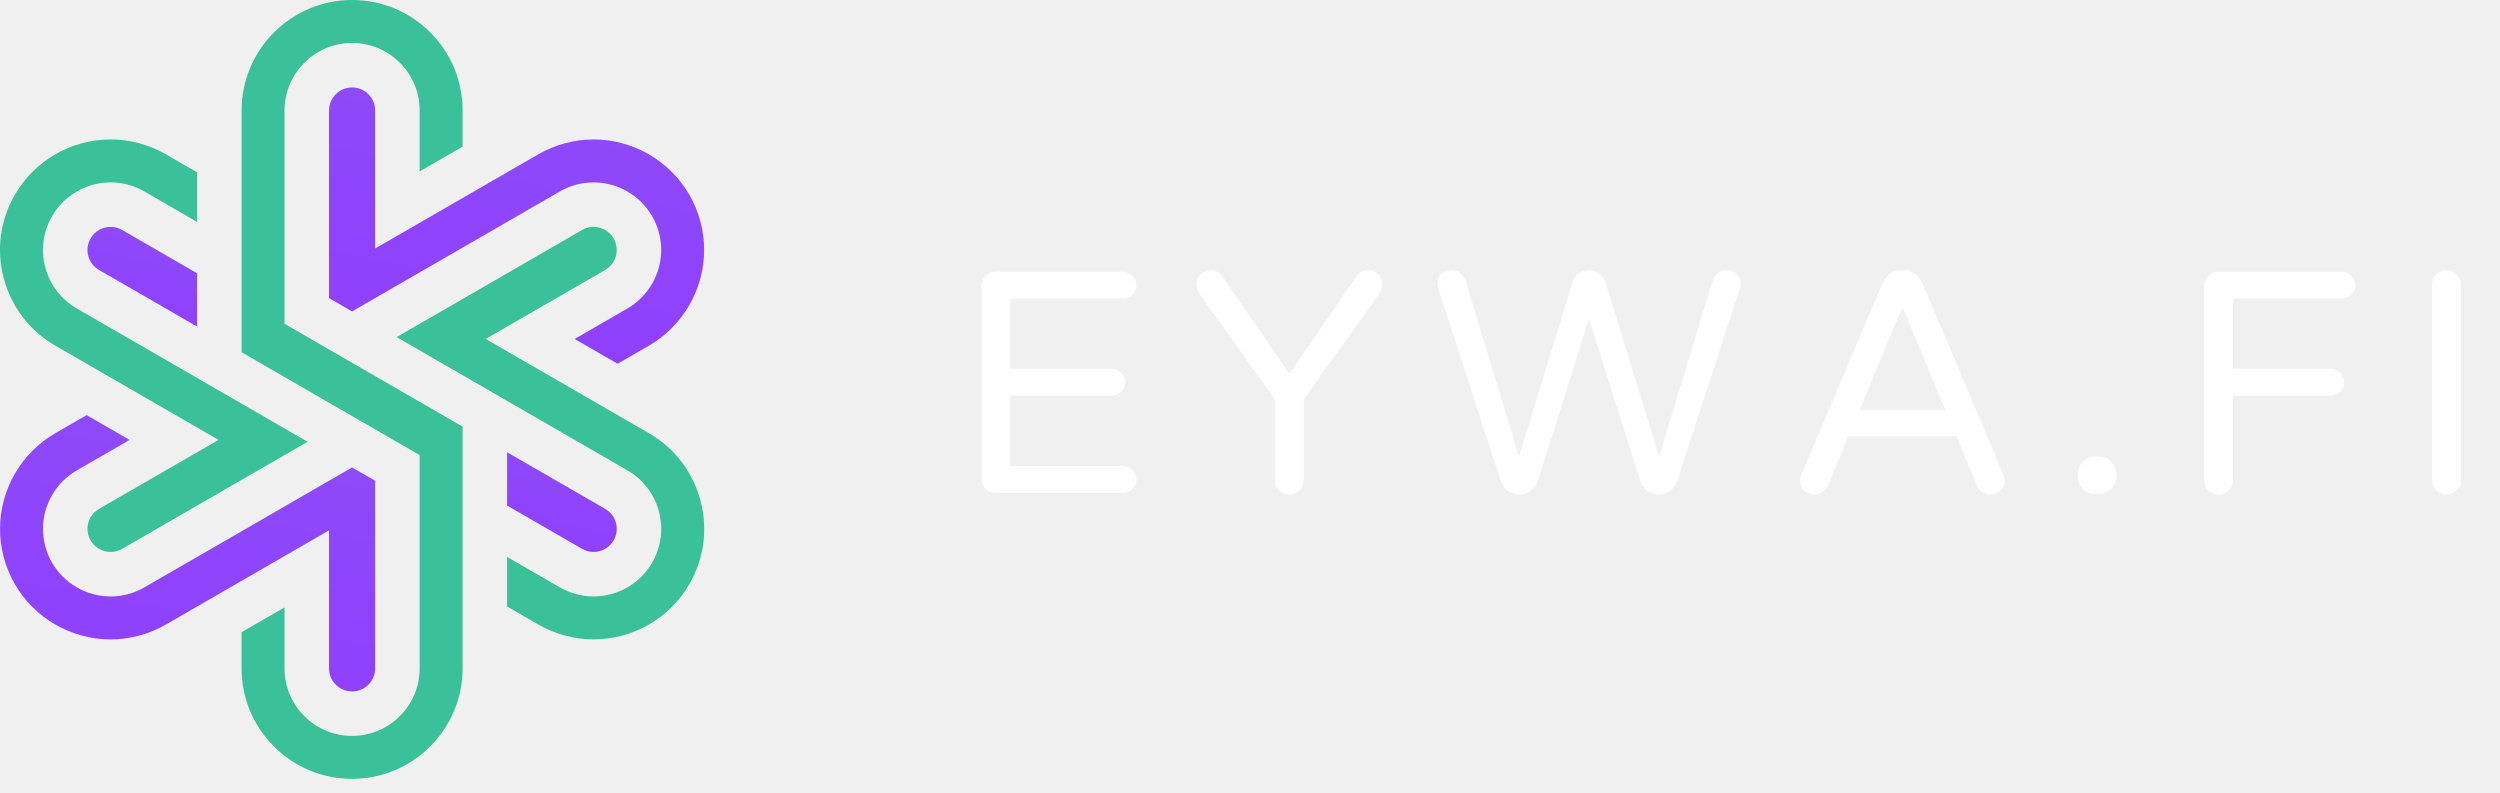
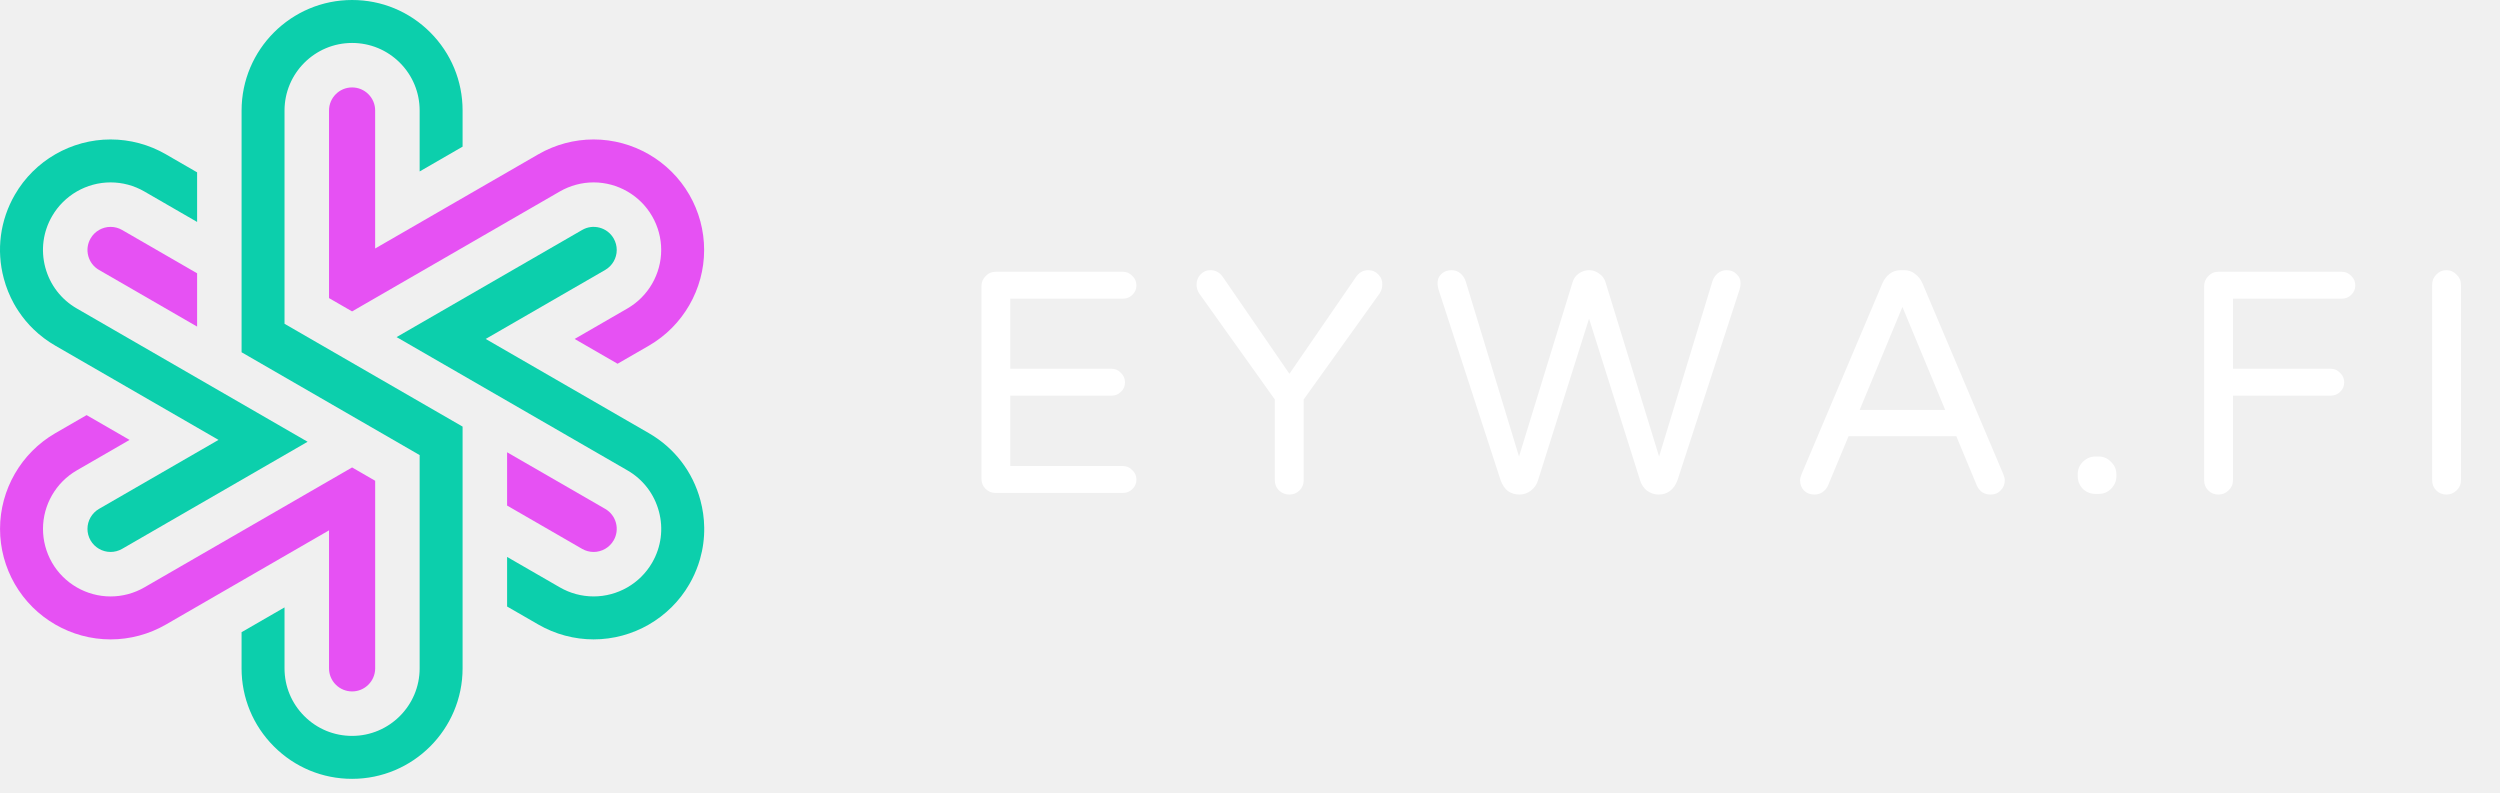
<svg xmlns="http://www.w3.org/2000/svg" width="142" height="45" viewBox="0 0 142 45" fill="none">
  <path d="M56.556 28C56.328 28 56.136 27.922 55.98 27.766C55.824 27.61 55.746 27.418 55.746 27.19V16.264C55.746 16.036 55.824 15.844 55.98 15.688C56.136 15.52 56.328 15.436 56.556 15.436H63.774C63.99 15.436 64.17 15.514 64.314 15.67C64.47 15.814 64.548 15.994 64.548 16.21C64.548 16.426 64.47 16.606 64.314 16.75C64.17 16.894 63.99 16.966 63.774 16.966H57.384V20.944H63.126C63.342 20.944 63.522 21.022 63.666 21.178C63.822 21.322 63.9 21.502 63.9 21.718C63.9 21.934 63.822 22.114 63.666 22.258C63.522 22.402 63.342 22.474 63.126 22.474H57.384V26.47H63.774C63.99 26.47 64.17 26.548 64.314 26.704C64.47 26.848 64.548 27.028 64.548 27.244C64.548 27.46 64.47 27.64 64.314 27.784C64.17 27.928 63.99 28 63.774 28H56.556ZM73.239 28.09C73.01 28.09 72.812 28.012 72.644 27.856C72.489 27.7 72.41 27.508 72.41 27.28V22.69L68.109 16.66C68.013 16.504 67.965 16.342 67.965 16.174C67.965 15.946 68.037 15.754 68.18 15.598C68.337 15.43 68.528 15.346 68.757 15.346C69.056 15.346 69.296 15.484 69.477 15.76L73.239 21.232L77.001 15.76C77.18 15.484 77.421 15.346 77.721 15.346C77.948 15.346 78.141 15.43 78.296 15.598C78.453 15.754 78.525 15.946 78.513 16.174C78.513 16.342 78.465 16.504 78.368 16.66L74.049 22.69V27.28C74.049 27.508 73.971 27.7 73.814 27.856C73.659 28.012 73.466 28.09 73.239 28.09ZM86.298 28.09C86.058 28.09 85.842 28.024 85.65 27.892C85.47 27.748 85.332 27.544 85.236 27.28L81.708 16.444C81.672 16.312 81.654 16.21 81.654 16.138C81.642 15.91 81.708 15.724 81.852 15.58C82.008 15.424 82.206 15.346 82.446 15.346C82.638 15.346 82.806 15.406 82.95 15.526C83.094 15.646 83.196 15.802 83.256 15.994L86.28 25.93L89.322 16.03C89.382 15.826 89.496 15.664 89.664 15.544C89.844 15.412 90.042 15.346 90.258 15.346C90.474 15.346 90.666 15.412 90.834 15.544C91.014 15.664 91.134 15.826 91.194 16.03L94.236 25.93L97.26 15.994C97.32 15.802 97.422 15.646 97.566 15.526C97.71 15.406 97.878 15.346 98.07 15.346C98.31 15.346 98.502 15.424 98.646 15.58C98.802 15.724 98.874 15.91 98.862 16.138C98.862 16.21 98.844 16.312 98.808 16.444L95.28 27.28C95.184 27.544 95.04 27.748 94.848 27.892C94.668 28.024 94.458 28.09 94.218 28.09C93.978 28.09 93.756 28.018 93.552 27.874C93.36 27.718 93.228 27.52 93.156 27.28L90.258 18.1L87.36 27.28C87.288 27.52 87.15 27.718 86.946 27.874C86.754 28.018 86.538 28.09 86.298 28.09ZM103.054 28.09C102.814 28.09 102.616 28.012 102.46 27.856C102.316 27.7 102.244 27.508 102.244 27.28C102.244 27.184 102.274 27.064 102.334 26.92L106.924 16.084C107.02 15.868 107.152 15.694 107.32 15.562C107.5 15.418 107.716 15.346 107.968 15.346H108.148C108.4 15.346 108.61 15.418 108.778 15.562C108.958 15.694 109.096 15.868 109.192 16.084L113.782 26.92C113.842 27.064 113.872 27.184 113.872 27.28C113.872 27.508 113.794 27.7 113.638 27.856C113.494 28.012 113.302 28.09 113.062 28.09C112.894 28.09 112.738 28.048 112.594 27.964C112.462 27.868 112.36 27.742 112.288 27.586L111.118 24.778H104.998L103.828 27.586C103.756 27.742 103.648 27.868 103.504 27.964C103.372 28.048 103.222 28.09 103.054 28.09ZM105.628 23.284H110.488L108.058 17.434L105.628 23.284ZM119.023 28.054C118.747 28.054 118.507 27.958 118.303 27.766C118.111 27.562 118.015 27.322 118.015 27.046V26.938C118.015 26.662 118.111 26.428 118.303 26.236C118.507 26.032 118.747 25.93 119.023 25.93H119.203C119.479 25.93 119.713 26.032 119.905 26.236C120.109 26.428 120.211 26.662 120.211 26.938V27.046C120.211 27.322 120.109 27.562 119.905 27.766C119.713 27.958 119.479 28.054 119.203 28.054H119.023ZM126.005 28.09C125.777 28.09 125.585 28.012 125.429 27.856C125.273 27.7 125.195 27.508 125.195 27.28V16.264C125.195 16.036 125.273 15.844 125.429 15.688C125.585 15.52 125.777 15.436 126.005 15.436H133.007C133.223 15.436 133.403 15.514 133.547 15.67C133.703 15.814 133.781 15.994 133.781 16.21C133.781 16.426 133.703 16.606 133.547 16.75C133.403 16.894 133.223 16.966 133.007 16.966H126.833V20.944H132.377C132.593 20.944 132.773 21.022 132.917 21.178C133.073 21.322 133.151 21.502 133.151 21.718C133.151 21.934 133.073 22.114 132.917 22.258C132.773 22.402 132.593 22.474 132.377 22.474H126.833V27.28C126.833 27.508 126.749 27.7 126.581 27.856C126.425 28.012 126.233 28.09 126.005 28.09ZM138.956 28.09C138.728 28.09 138.536 28.012 138.38 27.856C138.224 27.7 138.146 27.508 138.146 27.28V16.174C138.146 15.946 138.224 15.754 138.38 15.598C138.536 15.43 138.728 15.346 138.956 15.346C139.184 15.346 139.376 15.43 139.532 15.598C139.7 15.754 139.784 15.946 139.784 16.174V27.28C139.784 27.508 139.7 27.7 139.532 27.856C139.376 28.012 139.184 28.09 138.956 28.09Z" fill="white" />
-   <path d="M16.161 6.277C16.161 4.161 17.883 2.44 19.998 2.44C21.023 2.44 21.987 2.839 22.712 3.563C23.436 4.288 23.836 5.252 23.836 6.277V9.739L26.275 8.33V6.277C26.275 4.6 25.622 3.024 24.437 1.838C23.252 0.653 21.676 0 19.999 0C16.538 0 13.722 2.816 13.722 6.277V20.009L23.836 25.849V37.962C23.836 40.077 22.115 41.799 19.999 41.799C18.973 41.799 18.009 41.4 17.285 40.675C16.56 39.95 16.161 38.987 16.161 37.962V34.5L13.721 35.908V37.962C13.721 39.639 14.375 41.215 15.561 42.4C16.746 43.585 18.322 44.238 19.998 44.238C23.46 44.238 26.275 41.422 26.275 37.961V24.231L16.161 18.391V6.277Z" fill="#3BC199" />
-   <path d="M36.858 24.605L27.587 19.252L34.375 15.333C34.78 15.099 35.031 14.664 35.031 14.198C35.031 13.969 34.97 13.743 34.855 13.543C34.679 13.239 34.397 13.023 34.059 12.932C33.721 12.841 33.368 12.887 33.065 13.063L22.526 19.147L35.638 26.717C36.526 27.229 37.161 28.058 37.426 29.049C37.692 30.04 37.555 31.074 37.041 31.961C36.358 33.143 35.085 33.877 33.718 33.877C33.047 33.877 32.386 33.7 31.804 33.365L28.803 31.633V34.45L30.586 35.478C31.538 36.027 32.621 36.317 33.718 36.317C35.953 36.317 38.036 35.116 39.154 33.183C39.259 33.002 39.355 32.816 39.44 32.628V32.627C39.525 32.44 39.602 32.247 39.668 32.054C39.701 31.956 39.732 31.859 39.76 31.761C39.929 31.172 40.01 30.562 39.999 29.95C39.991 29.435 39.919 28.92 39.784 28.418C39.35 26.797 38.311 25.443 36.858 24.605Z" fill="#3BC199" />
-   <path d="M21.309 6.277C21.309 5.927 21.173 5.598 20.925 5.35C20.678 5.103 20.348 4.966 19.998 4.966C19.275 4.966 18.688 5.555 18.688 6.277V16.932L19.998 17.688L31.799 10.875C32.384 10.539 33.047 10.36 33.716 10.36C35.084 10.36 36.359 11.096 37.041 12.281C37.378 12.863 37.556 13.526 37.556 14.198C37.556 15.563 36.822 16.836 35.64 17.519L32.639 19.253L35.078 20.661L36.862 19.631C38.795 18.512 39.995 16.43 39.995 14.198C39.995 13.097 39.704 12.013 39.154 11.062C38.036 9.125 35.953 7.921 33.715 7.921C32.618 7.921 31.533 8.213 30.579 8.763L21.308 14.115V6.277H21.309Z" fill="url(#paint0_linear)" />
-   <path d="M0.794 17.255C0.87 17.392 0.957 17.533 1.059 17.686C1.306 18.057 1.591 18.4 1.906 18.703C2.275 19.061 2.69 19.373 3.141 19.633L12.411 24.986L5.623 28.905C5.219 29.14 4.968 29.575 4.968 30.041C4.968 30.269 5.029 30.495 5.144 30.695C5.378 31.099 5.814 31.351 6.282 31.351C6.511 31.351 6.736 31.29 6.935 31.176L17.471 25.092L4.361 17.521C3.472 17.008 2.837 16.179 2.572 15.189C2.308 14.198 2.445 13.164 2.959 12.277C3.642 11.095 4.915 10.36 6.281 10.36C6.952 10.36 7.615 10.538 8.197 10.874L11.196 12.607V9.789L9.415 8.76C8.463 8.211 7.38 7.921 6.281 7.921C4.045 7.921 1.963 9.122 0.847 11.055C0.006 12.507 -0.218 14.199 0.216 15.82C0.35 16.323 0.545 16.805 0.794 17.255Z" fill="#3BC199" />
-   <path d="M6.281 12.887C5.814 12.887 5.378 13.138 5.145 13.543C4.97 13.846 4.922 14.199 5.013 14.537C5.104 14.875 5.32 15.158 5.624 15.333L11.196 18.551V15.523L6.935 13.062C6.735 12.947 6.509 12.887 6.281 12.887Z" fill="url(#paint1_linear)" />
-   <path d="M18.688 37.962C18.688 38.312 18.825 38.641 19.072 38.889C19.32 39.136 19.649 39.273 20 39.273C20.722 39.273 21.31 38.684 21.31 37.962V27.308L20 26.551L19.997 26.552L8.199 33.364C7.616 33.7 6.953 33.878 6.282 33.878C4.914 33.878 3.64 33.143 2.956 31.959C2.62 31.375 2.442 30.712 2.442 30.041C2.442 28.676 3.176 27.404 4.358 26.72L7.359 24.987L4.919 23.578L3.136 24.608C1.203 25.727 0.002 27.809 0.002 30.041C0.002 31.141 0.293 32.225 0.843 33.178C1.961 35.115 4.045 36.318 6.282 36.318C7.38 36.318 8.465 36.027 9.419 35.477L18.688 30.124V37.962Z" fill="url(#paint2_linear)" />
-   <path d="M33.718 31.351C34.185 31.351 34.621 31.1 34.854 30.695C35.03 30.392 35.076 30.039 34.986 29.701C34.896 29.363 34.679 29.08 34.376 28.905L28.803 25.689V28.715L33.065 31.176C33.264 31.29 33.489 31.351 33.718 31.351Z" fill="url(#paint3_linear)" />
-   <defs>
-     <linearGradient id="paint0_linear" x1="20.949" y1="27.192" x2="25.328" y2="2.897" gradientUnits="userSpaceOnUse">
-       <stop stop-color="#913AFF" />
-       <stop offset="1" stop-color="#8D4BF9" />
-     </linearGradient>
-     <linearGradient id="paint1_linear" x1="5.629" y1="20.908" x2="7.549" y2="12.283" gradientUnits="userSpaceOnUse">
-       <stop stop-color="#913AFF" />
-       <stop offset="1" stop-color="#8D4BF9" />
-     </linearGradient>
-     <linearGradient id="paint2_linear" x1="2.264" y1="45.804" x2="6.643" y2="21.509" gradientUnits="userSpaceOnUse">
-       <stop stop-color="#913AFF" />
-       <stop offset="1" stop-color="#8D4BF9" />
-     </linearGradient>
-     <linearGradient id="paint3_linear" x1="29.465" y1="33.708" x2="31.383" y2="25.085" gradientUnits="userSpaceOnUse">
-       <stop stop-color="#913AFF" />
-       <stop offset="1" stop-color="#8D4BF9" />
-     </linearGradient>
-   </defs>
+   <path d="M16.161 6.277C16.161 4.161 17.883 2.44 19.998 2.44C21.023 2.44 21.987 2.839 22.712 3.563C23.436 4.288 23.836 5.252 23.836 6.277V9.739L26.275 8.33V6.277C26.275 4.6 25.622 3.024 24.437 1.838C23.252 0.653 21.676 0 19.999 0C16.538 0 13.722 2.816 13.722 6.277V20.009L23.836 25.849V37.962C23.836 40.077 22.115 41.799 19.999 41.799C18.973 41.799 18.009 41.4 17.285 40.675C16.56 39.95 16.161 38.987 16.161 37.962V34.5L13.721 35.908V37.962C13.721 39.639 14.375 41.215 15.561 42.4C16.746 43.585 18.322 44.238 19.998 44.238C23.46 44.238 26.275 41.422 26.275 37.961V24.231L16.161 18.391V6.277Z" fill="#0CCFAC" />
+   <path d="M36.858 24.605L27.587 19.252L34.375 15.333C34.78 15.099 35.031 14.664 35.031 14.198C35.031 13.969 34.97 13.743 34.855 13.543C34.679 13.239 34.397 13.023 34.059 12.932C33.721 12.841 33.368 12.887 33.065 13.063L22.526 19.147L35.638 26.717C36.526 27.229 37.161 28.058 37.426 29.049C37.692 30.04 37.555 31.074 37.041 31.961C36.358 33.143 35.085 33.877 33.718 33.877C33.047 33.877 32.386 33.7 31.804 33.365L28.803 31.633V34.45L30.586 35.478C31.538 36.027 32.621 36.317 33.718 36.317C35.953 36.317 38.036 35.116 39.154 33.183C39.259 33.002 39.355 32.816 39.44 32.628V32.627C39.525 32.44 39.602 32.247 39.668 32.054C39.701 31.956 39.732 31.859 39.76 31.761C39.929 31.172 40.01 30.562 39.999 29.95C39.991 29.435 39.919 28.92 39.784 28.418C39.35 26.797 38.311 25.443 36.858 24.605Z" fill="#0CCFAC" />
+   <path d="M21.309 6.277C21.309 5.927 21.173 5.598 20.925 5.35C20.678 5.103 20.348 4.966 19.998 4.966C19.275 4.966 18.688 5.555 18.688 6.277V16.932L19.998 17.688L31.799 10.875C32.384 10.539 33.047 10.36 33.716 10.36C35.084 10.36 36.359 11.096 37.041 12.281C37.378 12.863 37.556 13.526 37.556 14.198C37.556 15.563 36.822 16.836 35.64 17.519L32.639 19.253L35.078 20.661L36.862 19.631C38.795 18.512 39.995 16.43 39.995 14.198C39.995 13.097 39.704 12.013 39.154 11.062C38.036 9.125 35.953 7.921 33.715 7.921C32.618 7.921 31.533 8.213 30.579 8.763L21.308 14.115V6.277H21.309Z" fill="#E651F3" />
+   <path d="M0.794 17.255C0.87 17.392 0.957 17.533 1.059 17.686C1.306 18.057 1.591 18.4 1.906 18.703C2.275 19.061 2.69 19.373 3.141 19.633L12.411 24.986L5.623 28.905C5.219 29.14 4.968 29.575 4.968 30.041C4.968 30.269 5.029 30.495 5.144 30.695C5.378 31.099 5.814 31.351 6.282 31.351C6.511 31.351 6.736 31.29 6.935 31.176L17.471 25.092L4.361 17.521C3.472 17.008 2.837 16.179 2.572 15.189C2.308 14.198 2.445 13.164 2.959 12.277C3.642 11.095 4.915 10.36 6.281 10.36C6.952 10.36 7.615 10.538 8.197 10.874L11.196 12.607V9.789L9.415 8.76C8.463 8.211 7.38 7.921 6.281 7.921C4.045 7.921 1.963 9.122 0.847 11.055C0.006 12.507 -0.218 14.199 0.216 15.82C0.35 16.323 0.545 16.805 0.794 17.255Z" fill="#0CCFAC" />
+   <path d="M6.281 12.887C5.814 12.887 5.378 13.138 5.145 13.543C4.97 13.846 4.922 14.199 5.013 14.537C5.104 14.875 5.32 15.158 5.624 15.333L11.196 18.551V15.523L6.935 13.062C6.735 12.947 6.509 12.887 6.281 12.887Z" fill="#E651F3" />
+   <path d="M18.688 37.962C18.688 38.312 18.825 38.641 19.072 38.889C19.32 39.136 19.649 39.273 20 39.273C20.722 39.273 21.31 38.684 21.31 37.962V27.308L20 26.551L19.997 26.552L8.199 33.364C7.616 33.7 6.953 33.878 6.282 33.878C4.914 33.878 3.64 33.143 2.956 31.959C2.62 31.375 2.442 30.712 2.442 30.041C2.442 28.676 3.176 27.404 4.358 26.72L7.359 24.987L4.919 23.578L3.136 24.608C1.203 25.727 0.002 27.809 0.002 30.041C0.002 31.141 0.293 32.225 0.843 33.178C1.961 35.115 4.045 36.318 6.282 36.318C7.38 36.318 8.465 36.027 9.419 35.477L18.688 30.124V37.962Z" fill="#E651F3" />
+   <path d="M33.718 31.351C34.185 31.351 34.621 31.1 34.854 30.695C35.03 30.392 35.076 30.039 34.986 29.701C34.896 29.363 34.679 29.08 34.376 28.905L28.803 25.689V28.715L33.065 31.176C33.264 31.29 33.489 31.351 33.718 31.351Z" fill="#E651F3" />
</svg>
